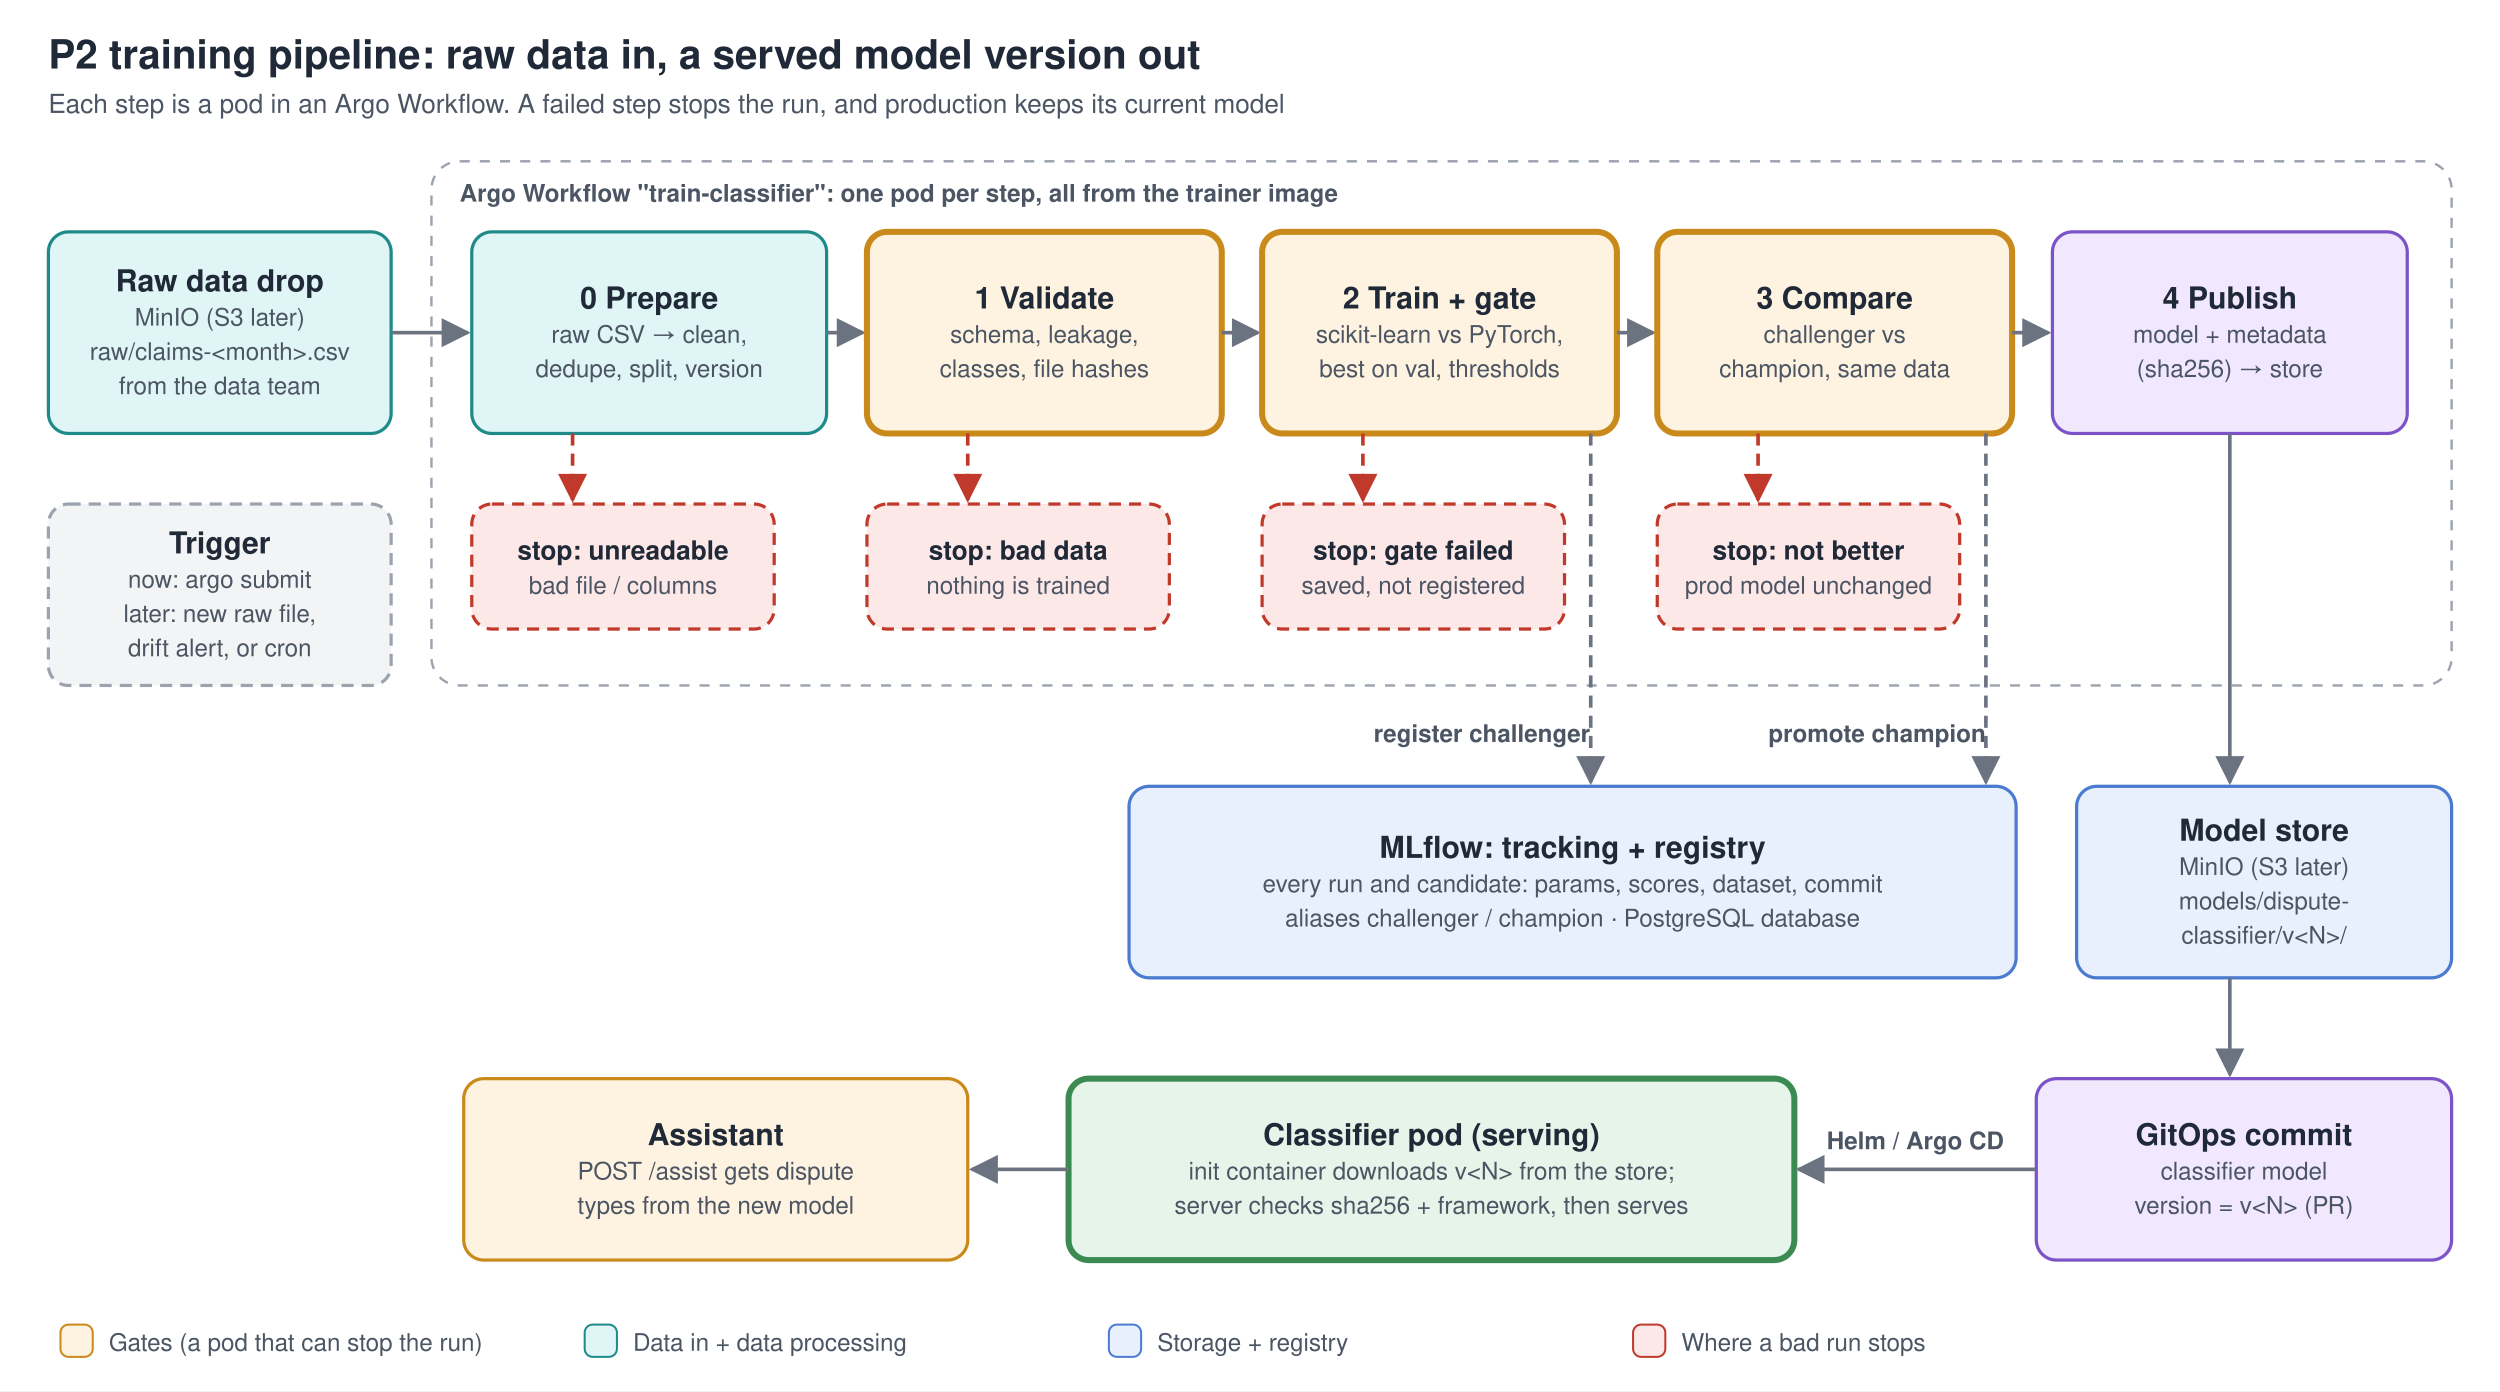
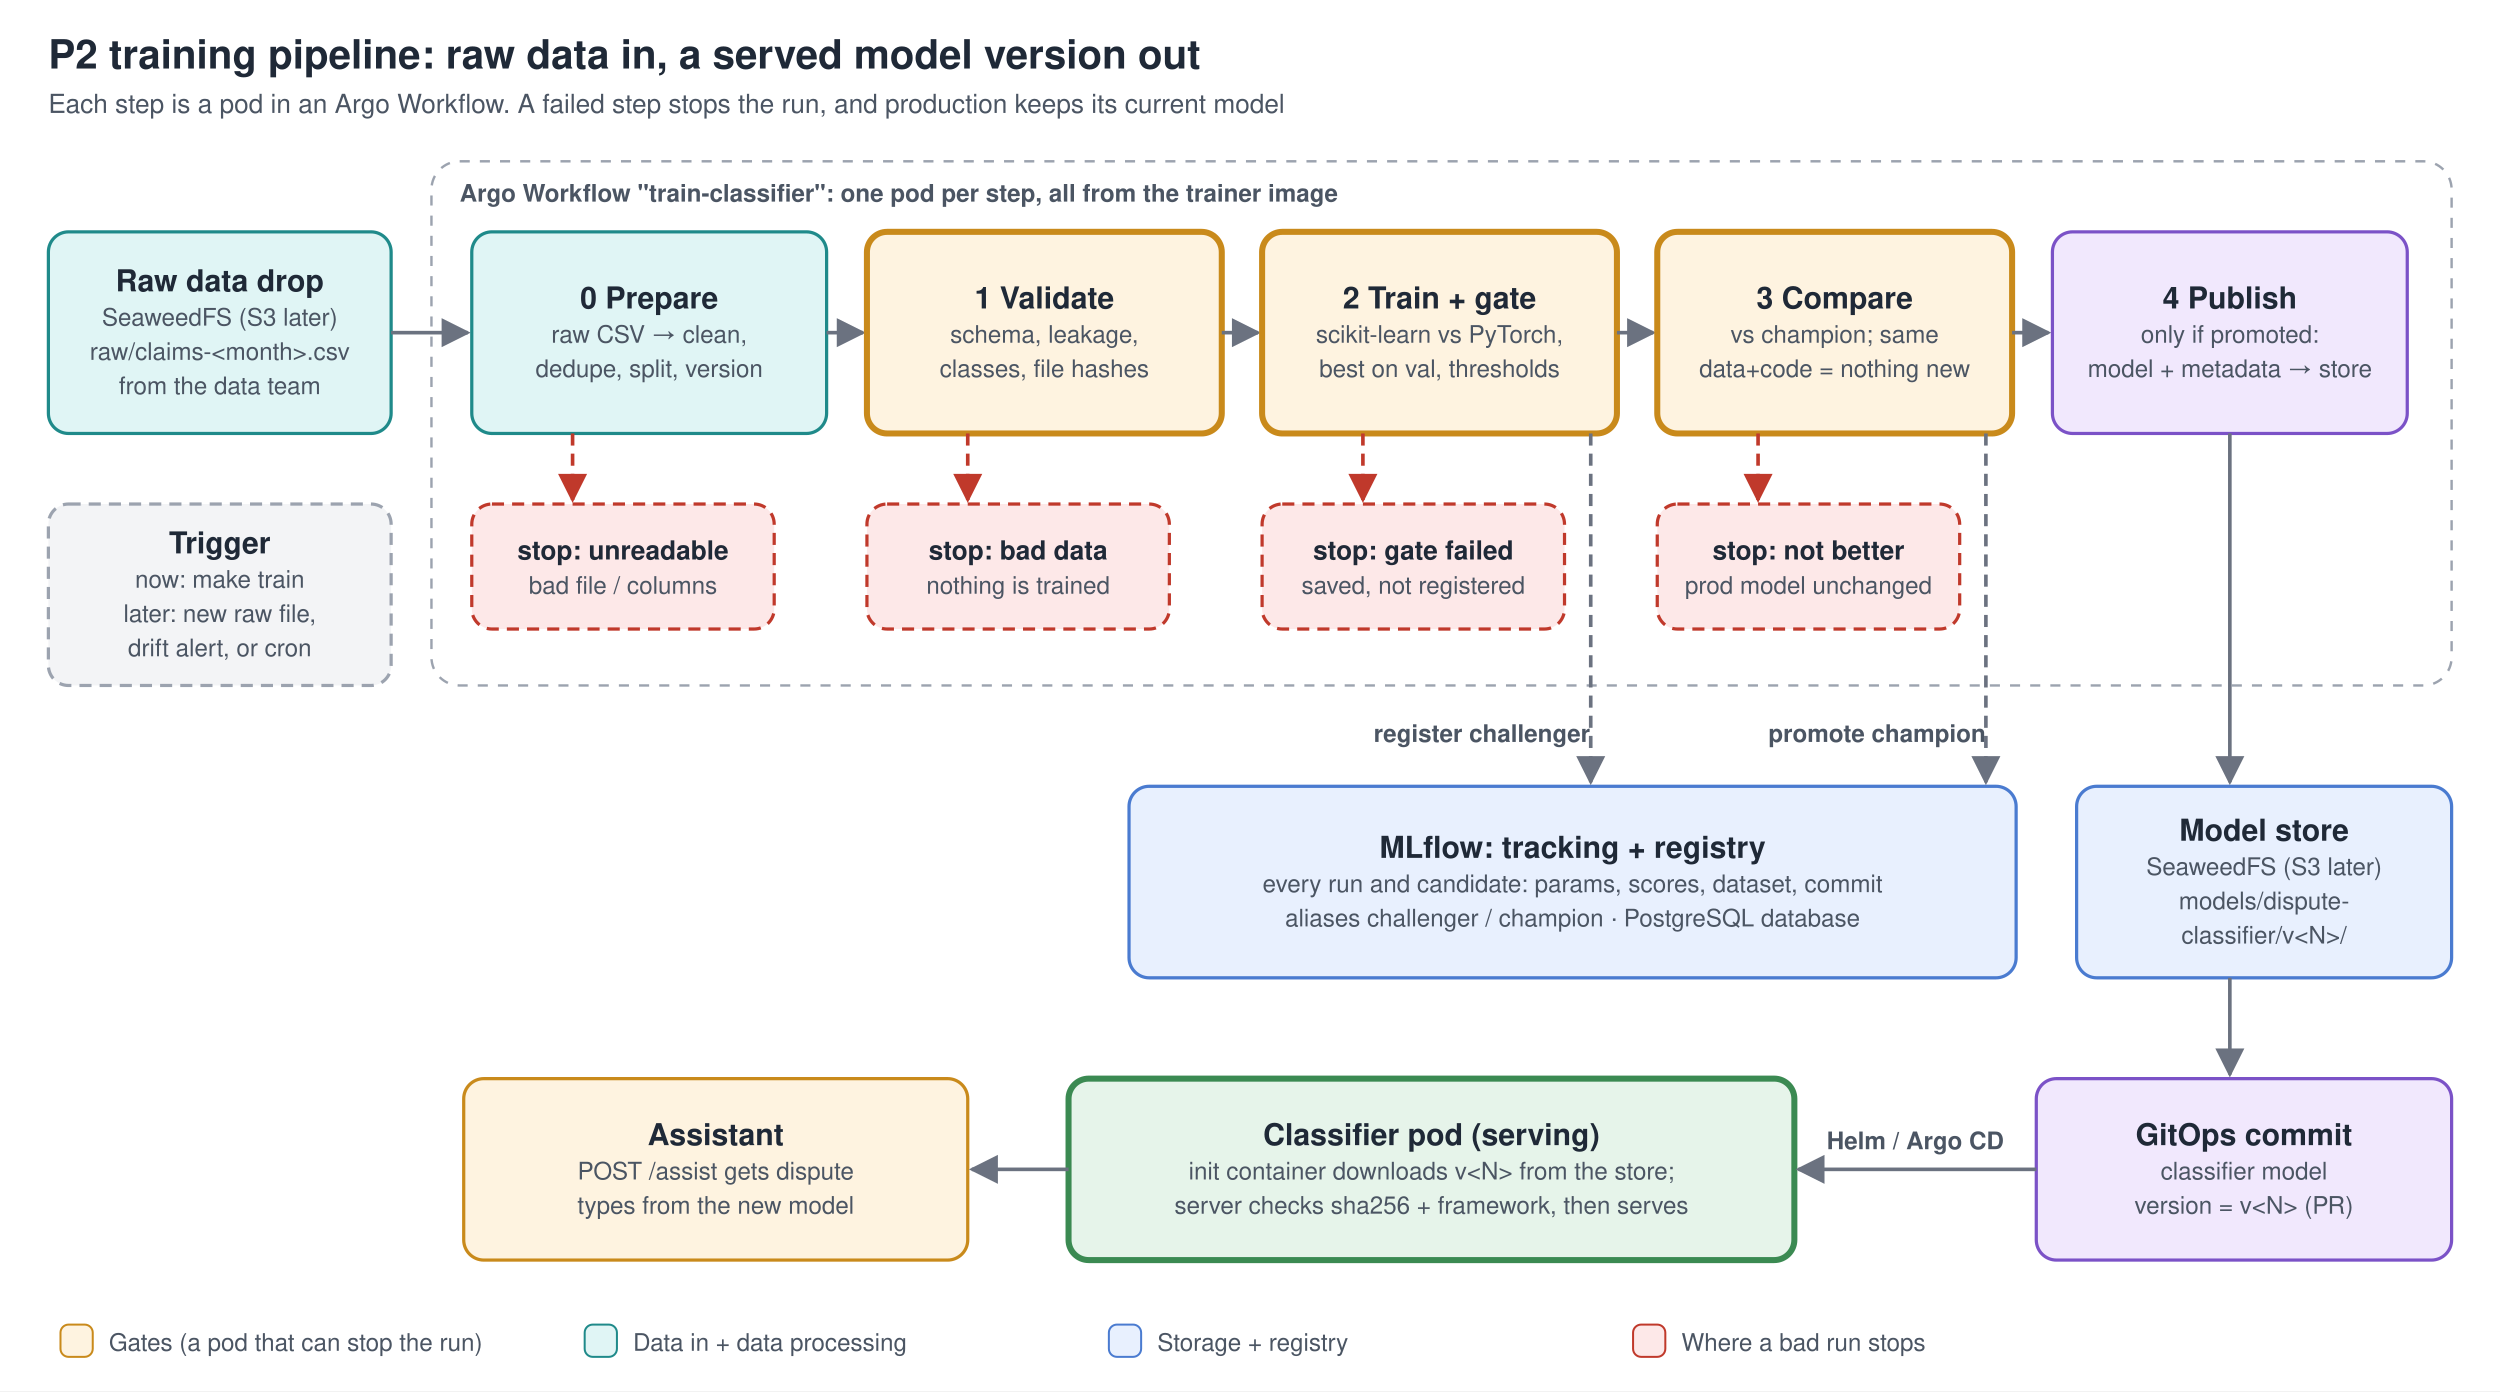
<svg xmlns="http://www.w3.org/2000/svg" width="1240" height="690" viewBox="0 0 1240 690" font-family="-apple-system, Segoe UI, Helvetica, Arial, sans-serif">
  <defs>
    <marker id="arrow" viewBox="0 0 10 10" refX="9" refY="5" markerWidth="8" markerHeight="8" orient="auto-start-reverse">
      <path d="M0,0 L10,5 L0,10 z" fill="#6b7280" />
    </marker>
    <marker id="arrowred" viewBox="0 0 10 10" refX="9" refY="5" markerWidth="8" markerHeight="8" orient="auto-start-reverse">
      <path d="M0,0 L10,5 L0,10 z" fill="#c0392b" />
    </marker>
  </defs>
  <rect width="1240" height="690" fill="#ffffff" />
  <text x="24" y="34" font-size="20" font-weight="700" fill="#1f2937" text-anchor="start">P2 training pipeline: raw data in, a served model version out</text>
  <text x="24" y="56" font-size="13" font-weight="400" fill="#4b5563" text-anchor="start">Each step is a pod in an Argo Workflow. A failed step stops the run, and production keeps its current model</text>
  <rect x="24" y="115" width="170" height="100" rx="10" fill="#e0f5f5" stroke="#1f8a8a" stroke-width="1.6" />
  <text x="109.0" y="144.5" font-size="15" font-weight="700" fill="#1f2937" text-anchor="middle">Raw data drop</text>
-   <text x="109.0" y="161.5" font-size="12" font-weight="400" fill="#4b5563" text-anchor="middle">MinIO (S3 later)</text>
+   <text x="109.0" y="161.5" font-size="12" font-weight="400" fill="#4b5563" text-anchor="middle">SeaweedFS (S3 later)</text>
  <text x="109.0" y="178.5" font-size="12" font-weight="400" fill="#4b5563" text-anchor="middle">raw/claims-&lt;month&gt;.csv</text>
  <text x="109.0" y="195.5" font-size="12" font-weight="400" fill="#4b5563" text-anchor="middle">from the data team</text>
  <rect x="24" y="250" width="170" height="90" rx="10" fill="#f3f4f6" stroke="#9ca3af" stroke-width="1.6" stroke-dasharray="6 4" />
  <text x="109.0" y="274.5" font-size="15" font-weight="700" fill="#1f2937" text-anchor="middle">Trigger</text>
-   <text x="109.0" y="291.5" font-size="12" font-weight="400" fill="#4b5563" text-anchor="middle">now: argo submit</text>
+   <text x="109.0" y="291.5" font-size="12" font-weight="400" fill="#4b5563" text-anchor="middle">now: make train</text>
  <text x="109.0" y="308.5" font-size="12" font-weight="400" fill="#4b5563" text-anchor="middle">later: new raw file,</text>
  <text x="109.0" y="325.5" font-size="12" font-weight="400" fill="#4b5563" text-anchor="middle">drift alert, or cron</text>
  <path d="M194,165 L232,165" fill="none" stroke="#6b7280" stroke-width="1.8" marker-end="url(#arrow)" />
  <rect x="214" y="80" width="1002" height="260" rx="14" fill="none" stroke="#9ca3af" stroke-width="1.2" stroke-dasharray="5 5" />
  <text x="228" y="100" font-size="12" font-weight="700" fill="#4b5563" text-anchor="start">Argo Workflow "train-classifier": one pod per step, all from the trainer image</text>
  <rect x="234" y="115" width="176" height="100" rx="10" fill="#e0f5f5" stroke="#1f8a8a" stroke-width="1.6" />
  <text x="322.0" y="153.0" font-size="15" font-weight="700" fill="#1f2937" text-anchor="middle">0 Prepare</text>
  <text x="322.0" y="170.0" font-size="12" font-weight="400" fill="#4b5563" text-anchor="middle">raw CSV → clean,</text>
  <text x="322.0" y="187.0" font-size="12" font-weight="400" fill="#4b5563" text-anchor="middle">dedupe, split, version</text>
  <path d="M410,165 L428,165" fill="none" stroke="#6b7280" stroke-width="1.8" marker-end="url(#arrow)" />
  <path d="M284,215 L284,248" fill="none" stroke="#c0392b" stroke-width="1.8" stroke-dasharray="6 4" marker-end="url(#arrowred)" />
  <rect x="234" y="250" width="150" height="62" rx="10" fill="#fde8e8" stroke="#c0392b" stroke-width="1.6" stroke-dasharray="6 4" />
  <text x="309.0" y="277.5" font-size="13" font-weight="700" fill="#1f2937" text-anchor="middle">stop: unreadable</text>
  <text x="309.0" y="294.5" font-size="12" font-weight="400" fill="#4b5563" text-anchor="middle">bad file / columns</text>
  <rect x="430" y="115" width="176" height="100" rx="10" fill="#fef3e0" stroke="#c98a1b" stroke-width="3" />
  <text x="518.0" y="153.0" font-size="15" font-weight="700" fill="#1f2937" text-anchor="middle">1 Validate</text>
  <text x="518.0" y="170.0" font-size="12" font-weight="400" fill="#4b5563" text-anchor="middle">schema, leakage,</text>
  <text x="518.0" y="187.0" font-size="12" font-weight="400" fill="#4b5563" text-anchor="middle">classes, file hashes</text>
  <path d="M606,165 L624,165" fill="none" stroke="#6b7280" stroke-width="1.8" marker-end="url(#arrow)" />
  <path d="M480,215 L480,248" fill="none" stroke="#c0392b" stroke-width="1.8" stroke-dasharray="6 4" marker-end="url(#arrowred)" />
  <rect x="430" y="250" width="150" height="62" rx="10" fill="#fde8e8" stroke="#c0392b" stroke-width="1.6" stroke-dasharray="6 4" />
  <text x="505.0" y="277.5" font-size="13" font-weight="700" fill="#1f2937" text-anchor="middle">stop: bad data</text>
  <text x="505.0" y="294.5" font-size="12" font-weight="400" fill="#4b5563" text-anchor="middle">nothing is trained</text>
  <rect x="626" y="115" width="176" height="100" rx="10" fill="#fef3e0" stroke="#c98a1b" stroke-width="3" />
  <text x="714.0" y="153.0" font-size="15" font-weight="700" fill="#1f2937" text-anchor="middle">2 Train + gate</text>
  <text x="714.0" y="170.0" font-size="12" font-weight="400" fill="#4b5563" text-anchor="middle">scikit-learn vs PyTorch,</text>
  <text x="714.0" y="187.0" font-size="12" font-weight="400" fill="#4b5563" text-anchor="middle">best on val, thresholds</text>
  <path d="M802,165 L820,165" fill="none" stroke="#6b7280" stroke-width="1.8" marker-end="url(#arrow)" />
  <path d="M676,215 L676,248" fill="none" stroke="#c0392b" stroke-width="1.8" stroke-dasharray="6 4" marker-end="url(#arrowred)" />
  <rect x="626" y="250" width="150" height="62" rx="10" fill="#fde8e8" stroke="#c0392b" stroke-width="1.6" stroke-dasharray="6 4" />
  <text x="701.0" y="277.5" font-size="13" font-weight="700" fill="#1f2937" text-anchor="middle">stop: gate failed</text>
  <text x="701.0" y="294.5" font-size="12" font-weight="400" fill="#4b5563" text-anchor="middle">saved, not registered</text>
  <rect x="822" y="115" width="176" height="100" rx="10" fill="#fef3e0" stroke="#c98a1b" stroke-width="3" />
  <text x="910.0" y="153.0" font-size="15" font-weight="700" fill="#1f2937" text-anchor="middle">3 Compare</text>
-   <text x="910.0" y="170.0" font-size="12" font-weight="400" fill="#4b5563" text-anchor="middle">challenger vs</text>
-   <text x="910.0" y="187.0" font-size="12" font-weight="400" fill="#4b5563" text-anchor="middle">champion, same data</text>
+   <text x="910.0" y="170.0" font-size="12" font-weight="400" fill="#4b5563" text-anchor="middle">vs champion; same</text>
+   <text x="910.0" y="187.0" font-size="12" font-weight="400" fill="#4b5563" text-anchor="middle">data+code = nothing new</text>
  <path d="M998,165 L1016,165" fill="none" stroke="#6b7280" stroke-width="1.8" marker-end="url(#arrow)" />
  <path d="M872,215 L872,248" fill="none" stroke="#c0392b" stroke-width="1.8" stroke-dasharray="6 4" marker-end="url(#arrowred)" />
  <rect x="822" y="250" width="150" height="62" rx="10" fill="#fde8e8" stroke="#c0392b" stroke-width="1.6" stroke-dasharray="6 4" />
  <text x="897.0" y="277.5" font-size="13" font-weight="700" fill="#1f2937" text-anchor="middle">stop: not better</text>
  <text x="897.0" y="294.5" font-size="12" font-weight="400" fill="#4b5563" text-anchor="middle">prod model unchanged</text>
  <rect x="1018" y="115" width="176" height="100" rx="10" fill="#f1e8fd" stroke="#7b52c7" stroke-width="1.6" />
  <text x="1106.0" y="153.0" font-size="15" font-weight="700" fill="#1f2937" text-anchor="middle">4 Publish</text>
-   <text x="1106.0" y="170.0" font-size="12" font-weight="400" fill="#4b5563" text-anchor="middle">model + metadata</text>
-   <text x="1106.0" y="187.0" font-size="12" font-weight="400" fill="#4b5563" text-anchor="middle">(sha256) → store</text>
+   <text x="1106.0" y="170.0" font-size="12" font-weight="400" fill="#4b5563" text-anchor="middle">only if promoted:</text>
+   <text x="1106.0" y="187.0" font-size="12" font-weight="400" fill="#4b5563" text-anchor="middle">model + metadata → store</text>
  <rect x="560" y="390" width="440" height="95" rx="10" fill="#e8f0fe" stroke="#4a7bd0" stroke-width="1.6" />
  <text x="780.0" y="425.5" font-size="15" font-weight="700" fill="#1f2937" text-anchor="middle">MLflow: tracking + registry</text>
  <text x="780.0" y="442.5" font-size="12" font-weight="400" fill="#4b5563" text-anchor="middle">every run and candidate: params, scores, dataset, commit</text>
  <text x="780.0" y="459.5" font-size="12" font-weight="400" fill="#4b5563" text-anchor="middle">aliases challenger / champion · PostgreSQL database</text>
  <path d="M789,215 L789,388" fill="none" stroke="#6b7280" stroke-width="1.8" stroke-dasharray="6 4" marker-end="url(#arrow)" />
  <text x="735" y="368" font-size="12" font-weight="700" fill="#4b5563" text-anchor="middle">register challenger</text>
  <path d="M985,215 L985,388" fill="none" stroke="#6b7280" stroke-width="1.8" stroke-dasharray="6 4" marker-end="url(#arrow)" />
  <text x="931" y="368" font-size="12" font-weight="700" fill="#4b5563" text-anchor="middle">promote champion</text>
  <rect x="1030" y="390" width="186" height="95" rx="10" fill="#e8f0fe" stroke="#4a7bd0" stroke-width="1.6" />
  <text x="1123.0" y="417.0" font-size="15" font-weight="700" fill="#1f2937" text-anchor="middle">Model store</text>
-   <text x="1123.0" y="434.0" font-size="12" font-weight="400" fill="#4b5563" text-anchor="middle">MinIO (S3 later)</text>
+   <text x="1123.0" y="434.0" font-size="12" font-weight="400" fill="#4b5563" text-anchor="middle">SeaweedFS (S3 later)</text>
  <text x="1123.0" y="451.0" font-size="12" font-weight="400" fill="#4b5563" text-anchor="middle">models/dispute-</text>
  <text x="1123.0" y="468.0" font-size="12" font-weight="400" fill="#4b5563" text-anchor="middle">classifier/v&lt;N&gt;/</text>
  <path d="M1106,215 L1106,388" fill="none" stroke="#6b7280" stroke-width="1.8" marker-end="url(#arrow)" />
  <rect x="1010" y="535" width="206" height="90" rx="10" fill="#f1e8fd" stroke="#7b52c7" stroke-width="1.6" />
  <text x="1113.0" y="568.0" font-size="15" font-weight="700" fill="#1f2937" text-anchor="middle">GitOps commit</text>
  <text x="1113.0" y="585.0" font-size="12" font-weight="400" fill="#4b5563" text-anchor="middle">classifier model</text>
  <text x="1113.0" y="602.0" font-size="12" font-weight="400" fill="#4b5563" text-anchor="middle">version = v&lt;N&gt; (PR)</text>
  <path d="M1106,485 L1106,533" fill="none" stroke="#6b7280" stroke-width="1.8" marker-end="url(#arrow)" />
  <rect x="530" y="535" width="360" height="90" rx="10" fill="#e6f4ea" stroke="#3b8a52" stroke-width="3" />
  <text x="710.0" y="568.0" font-size="15" font-weight="700" fill="#1f2937" text-anchor="middle">Classifier pod (serving)</text>
  <text x="710.0" y="585.0" font-size="12" font-weight="400" fill="#4b5563" text-anchor="middle">init container downloads v&lt;N&gt; from the store;</text>
  <text x="710.0" y="602.0" font-size="12" font-weight="400" fill="#4b5563" text-anchor="middle">server checks sha256 + framework, then serves</text>
  <path d="M1010,580 L892,580" fill="none" stroke="#6b7280" stroke-width="1.8" marker-end="url(#arrow)" />
  <text x="950" y="570" font-size="12" font-weight="700" fill="#4b5563" text-anchor="middle">Helm / Argo CD</text>
  <rect x="230" y="535" width="250" height="90" rx="10" fill="#fef3e0" stroke="#c98a1b" stroke-width="1.6" />
  <text x="355.0" y="568.0" font-size="15" font-weight="700" fill="#1f2937" text-anchor="middle">Assistant</text>
  <text x="355.0" y="585.0" font-size="12" font-weight="400" fill="#4b5563" text-anchor="middle">POST /assist gets dispute</text>
  <text x="355.0" y="602.0" font-size="12" font-weight="400" fill="#4b5563" text-anchor="middle">types from the new model</text>
  <path d="M530,580 L482,580" fill="none" stroke="#6b7280" stroke-width="1.8" marker-end="url(#arrow)" />
  <rect x="30" y="657" width="16" height="16" rx="4" fill="#fef3e0" stroke="#c98a1b" />
  <text x="54" y="670" font-size="12" font-weight="400" fill="#4b5563" text-anchor="start">Gates (a pod that can stop the run)</text>
  <rect x="290" y="657" width="16" height="16" rx="4" fill="#e0f5f5" stroke="#1f8a8a" />
  <text x="314" y="670" font-size="12" font-weight="400" fill="#4b5563" text-anchor="start">Data in + data processing</text>
  <rect x="550" y="657" width="16" height="16" rx="4" fill="#e8f0fe" stroke="#4a7bd0" />
  <text x="574" y="670" font-size="12" font-weight="400" fill="#4b5563" text-anchor="start">Storage + registry</text>
  <rect x="810" y="657" width="16" height="16" rx="4" fill="#fde8e8" stroke="#c0392b" />
  <text x="834" y="670" font-size="12" font-weight="400" fill="#4b5563" text-anchor="start">Where a bad run stops</text>
</svg>
